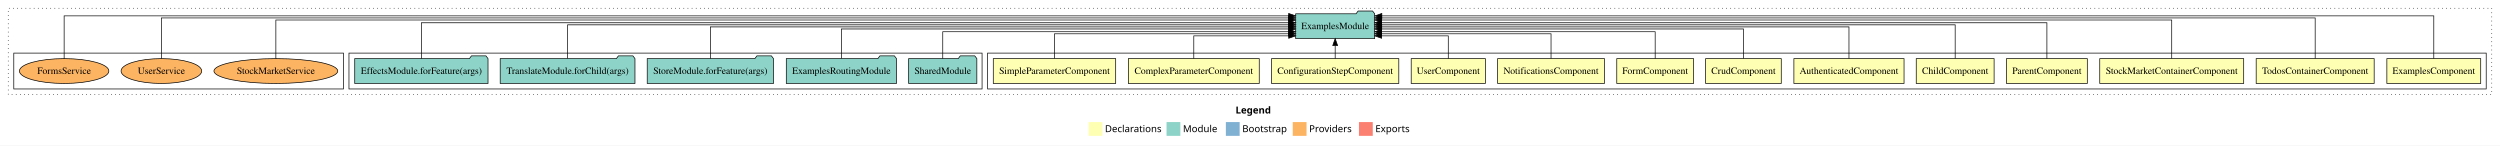
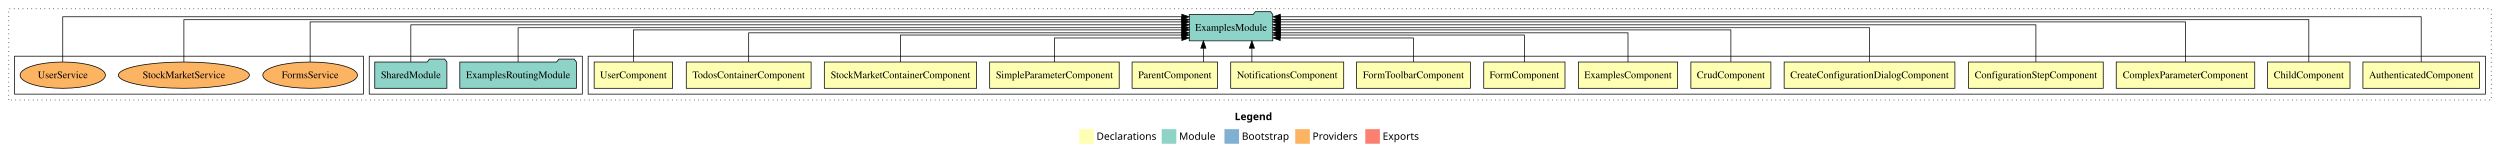
- <svg xmlns="http://www.w3.org/2000/svg" width="3625pt" height="211pt" viewBox="0.00 0.00 3625.00 211.00">
+ <svg xmlns="http://www.w3.org/2000/svg" width="3426pt" height="211pt" viewBox="0.00 0.00 3426.00 211.00">
  <g id="graph0" class="graph" transform="scale(1 1) rotate(0) translate(4 207)">
-     <polygon fill="#ffffff" stroke="transparent" points="-4,4 -4,-207 3621,-207 3621,4 -4,4" />
-     <text text-anchor="start" x="1787.509" y="-42.4" font-family="sans-serif" font-weight="bold" font-size="14.00" fill="#000000">Legend</text>
-     <polygon fill="#ffffb3" stroke="transparent" points="1574.5,-10 1574.5,-30 1594.5,-30 1594.5,-10 1574.5,-10" />
-     <text text-anchor="start" x="1598.129" y="-15.4" font-family="sans-serif" font-size="14.00" fill="#000000">  Declarations</text>
-     <polygon fill="#8dd3c7" stroke="transparent" points="1687.5,-10 1687.5,-30 1707.5,-30 1707.5,-10 1687.5,-10" />
-     <text text-anchor="start" x="1711.225" y="-15.4" font-family="sans-serif" font-size="14.00" fill="#000000">  Module</text>
-     <polygon fill="#80b1d3" stroke="transparent" points="1773.5,-10 1773.5,-30 1793.5,-30 1793.5,-10 1773.5,-10" />
-     <text text-anchor="start" x="1797.281" y="-15.4" font-family="sans-serif" font-size="14.00" fill="#000000">  Bootstrap</text>
-     <polygon fill="#fdb462" stroke="transparent" points="1870.5,-10 1870.5,-30 1890.5,-30 1890.5,-10 1870.5,-10" />
-     <text text-anchor="start" x="1894.173" y="-15.4" font-family="sans-serif" font-size="14.00" fill="#000000">  Providers</text>
-     <polygon fill="#fb8072" stroke="transparent" points="1966.5,-10 1966.5,-30 1986.5,-30 1986.5,-10 1966.5,-10" />
-     <text text-anchor="start" x="1990.226" y="-15.4" font-family="sans-serif" font-size="14.00" fill="#000000">  Exports</text>
+     <polygon fill="#ffffff" stroke="transparent" points="-4,4 -4,-207 3422,-207 3422,4 -4,4" />
+     <text text-anchor="start" x="1688.009" y="-42.4" font-family="sans-serif" font-weight="bold" font-size="14.00" fill="#000000">Legend</text>
+     <polygon fill="#ffffb3" stroke="transparent" points="1475,-10 1475,-30 1495,-30 1495,-10 1475,-10" />
+     <text text-anchor="start" x="1498.629" y="-15.4" font-family="sans-serif" font-size="14.00" fill="#000000">  Declarations</text>
+     <polygon fill="#8dd3c7" stroke="transparent" points="1588,-10 1588,-30 1608,-30 1608,-10 1588,-10" />
+     <text text-anchor="start" x="1611.725" y="-15.4" font-family="sans-serif" font-size="14.00" fill="#000000">  Module</text>
+     <polygon fill="#80b1d3" stroke="transparent" points="1674,-10 1674,-30 1694,-30 1694,-10 1674,-10" />
+     <text text-anchor="start" x="1697.781" y="-15.4" font-family="sans-serif" font-size="14.00" fill="#000000">  Bootstrap</text>
+     <polygon fill="#fdb462" stroke="transparent" points="1771,-10 1771,-30 1791,-30 1791,-10 1771,-10" />
+     <text text-anchor="start" x="1794.673" y="-15.4" font-family="sans-serif" font-size="14.00" fill="#000000">  Providers</text>
+     <polygon fill="#fb8072" stroke="transparent" points="1867,-10 1867,-30 1887,-30 1887,-10 1867,-10" />
+     <text text-anchor="start" x="1890.726" y="-15.4" font-family="sans-serif" font-size="14.00" fill="#000000">  Exports</text>
    <g id="clust1" class="cluster">
-       <polygon fill="none" stroke="#000000" stroke-dasharray="1,5" points="8,-70 8,-195 3609,-195 3609,-70 8,-70" />
+       <polygon fill="none" stroke="#000000" stroke-dasharray="1,5" points="8,-70 8,-195 3410,-195 3410,-70 8,-70" />
    </g>
    <g id="clust2" class="cluster">
-       <polygon fill="none" stroke="#000000" points="1428,-78 1428,-130 3601,-130 3601,-78 1428,-78" />
+       <polygon fill="none" stroke="#000000" points="802,-78 802,-130 3402,-130 3402,-78 802,-78" />
    </g>
-     <g id="clust16" class="cluster">
-       <polygon fill="none" stroke="#000000" points="502,-78 502,-130 1420,-130 1420,-78 502,-78" />
+     <g id="clust18" class="cluster">
+       <polygon fill="none" stroke="#000000" points="502,-78 502,-130 794,-130 794,-78 502,-78" />
    </g>
-     <g id="clust19" class="cluster">
+     <g id="clust21" class="cluster">
      <polygon fill="none" stroke="#000000" points="16,-78 16,-130 494,-130 494,-78 16,-78" />
    </g>
    <g id="node1" class="node">
-       <polygon fill="#ffffb3" stroke="#000000" points="3593.041,-122 3456.959,-122 3456.959,-86 3593.041,-86 3593.041,-122" />
-       <text text-anchor="middle" x="3525" y="-99.8" font-family="Times,serif" font-size="14.00" fill="#000000">ExamplesComponent</text>
+       <polygon fill="#ffffb3" stroke="#000000" points="3393.86,-122 3234.14,-122 3234.14,-86 3393.86,-86 3393.86,-122" />
+       <text text-anchor="middle" x="3314" y="-99.8" font-family="Times,serif" font-size="14.00" fill="#000000">AuthenticatedComponent</text>
+     </g>
+     <g id="node16" class="node">
+       <polygon fill="#8dd3c7" stroke="#000000" points="1740.258,-187 1737.258,-191 1716.258,-191 1713.258,-187 1625.742,-187 1625.742,-151 1740.258,-151 1740.258,-187" />
+       <text text-anchor="middle" x="1683" y="-164.8" font-family="Times,serif" font-size="14.00" fill="#000000">ExamplesModule</text>
+     </g>
+     <g id="edge1" class="edge">
+       <path fill="none" stroke="#000000" d="M3314,-122.153C3314,-145.757 3314,-184 3314,-184 3314,-184 1750.569,-184 1750.569,-184" />
+       <polygon fill="#000000" stroke="#000000" points="1750.569,-180.5 1740.569,-184 1750.569,-187.5 1750.569,-180.5" />
+     </g>
+     <g id="node2" class="node">
+       <polygon fill="#ffffb3" stroke="#000000" points="3216.451,-122 3103.549,-122 3103.549,-86 3216.451,-86 3216.451,-122" />
+       <text text-anchor="middle" x="3160" y="-99.8" font-family="Times,serif" font-size="14.00" fill="#000000">ChildComponent</text>
+     </g>
+     <g id="edge2" class="edge">
+       <path fill="none" stroke="#000000" d="M3160,-122.011C3160,-144.485 3160,-180 3160,-180 3160,-180 1750.447,-180 1750.447,-180" />
+       <polygon fill="#000000" stroke="#000000" points="1750.447,-176.5 1740.447,-180 1750.447,-183.5 1750.447,-176.5" />
+     </g>
+     <g id="node3" class="node">
+       <polygon fill="#ffffb3" stroke="#000000" points="3085.909,-122 2896.091,-122 2896.091,-86 3085.909,-86 3085.909,-122" />
+       <text text-anchor="middle" x="2991" y="-99.8" font-family="Times,serif" font-size="14.00" fill="#000000">ComplexParameterComponent</text>
+     </g>
+     <g id="edge3" class="edge">
+       <path fill="none" stroke="#000000" d="M2991,-122.045C2991,-143.662 2991,-177 2991,-177 2991,-177 1750.467,-177 1750.467,-177" />
+       <polygon fill="#000000" stroke="#000000" points="1750.467,-173.5 1740.467,-177 1750.467,-180.5 1750.467,-173.5" />
+     </g>
+     <g id="node4" class="node">
+       <polygon fill="#ffffb3" stroke="#000000" points="2878.265,-122 2693.735,-122 2693.735,-86 2878.265,-86 2878.265,-122" />
+       <text text-anchor="middle" x="2786" y="-99.8" font-family="Times,serif" font-size="14.00" fill="#000000">ConfigurationStepComponent</text>
+     </g>
+     <g id="edge4" class="edge">
+       <path fill="none" stroke="#000000" d="M2786,-122.129C2786,-142.572 2786,-173 2786,-173 2786,-173 1750.364,-173 1750.364,-173" />
+       <polygon fill="#000000" stroke="#000000" points="1750.364,-169.5 1740.364,-173 1750.364,-176.5 1750.364,-169.5" />
+     </g>
+     <g id="node5" class="node">
+       <polygon fill="#ffffb3" stroke="#000000" points="2675.011,-122 2440.989,-122 2440.989,-86 2675.011,-86 2675.011,-122" />
+       <text text-anchor="middle" x="2558" y="-99.8" font-family="Times,serif" font-size="14.00" fill="#000000">CreateConfigurationDialogComponent</text>
+     </g>
+     <g id="edge5" class="edge">
+       <path fill="none" stroke="#000000" d="M2558,-122.106C2558,-141.339 2558,-169 2558,-169 2558,-169 1750.411,-169 1750.411,-169" />
+       <polygon fill="#000000" stroke="#000000" points="1750.411,-165.5 1740.411,-169 1750.411,-172.5 1750.411,-165.5" />
+     </g>
+     <g id="node6" class="node">
+       <polygon fill="#ffffb3" stroke="#000000" points="2422.83,-122 2313.17,-122 2313.17,-86 2422.83,-86 2422.83,-122" />
+       <text text-anchor="middle" x="2368" y="-99.8" font-family="Times,serif" font-size="14.00" fill="#000000">CrudComponent</text>
+     </g>
+     <g id="edge6" class="edge">
+       <path fill="none" stroke="#000000" d="M2368,-122.267C2368,-140.555 2368,-166 2368,-166 2368,-166 1750.518,-166 1750.518,-166" />
+       <polygon fill="#000000" stroke="#000000" points="1750.518,-162.5 1740.518,-166 1750.518,-169.5 1750.518,-162.5" />
+     </g>
+     <g id="node7" class="node">
+       <polygon fill="#ffffb3" stroke="#000000" points="2295.041,-122 2158.959,-122 2158.959,-86 2295.041,-86 2295.041,-122" />
+       <text text-anchor="middle" x="2227" y="-99.8" font-family="Times,serif" font-size="14.00" fill="#000000">ExamplesComponent</text>
+     </g>
+     <g id="edge7" class="edge">
+       <path fill="none" stroke="#000000" d="M2227,-122.034C2227,-139.06 2227,-162 2227,-162 2227,-162 1750.446,-162 1750.446,-162" />
+       <polygon fill="#000000" stroke="#000000" points="1750.446,-158.5 1740.446,-162 1750.446,-165.5 1750.446,-158.5" />
+     </g>
+     <g id="node8" class="node">
+       <polygon fill="#ffffb3" stroke="#000000" points="2140.667,-122 2029.333,-122 2029.333,-86 2140.667,-86 2140.667,-122" />
+       <text text-anchor="middle" x="2085" y="-99.8" font-family="Times,serif" font-size="14.00" fill="#000000">FormComponent</text>
+     </g>
+     <g id="edge8" class="edge">
+       <path fill="none" stroke="#000000" d="M2085,-122.009C2085,-138.049 2085,-159 2085,-159 2085,-159 1750.597,-159 1750.597,-159" />
+       <polygon fill="#000000" stroke="#000000" points="1750.597,-155.5 1740.597,-159 1750.597,-162.5 1750.597,-155.5" />
+     </g>
+     <g id="node9" class="node">
+       <polygon fill="#ffffb3" stroke="#000000" points="2010.985,-122 1855.015,-122 1855.015,-86 2010.985,-86 2010.985,-122" />
+       <text text-anchor="middle" x="1933" y="-99.8" font-family="Times,serif" font-size="14.00" fill="#000000">FormToolbarComponent</text>
+     </g>
+     <g id="edge9" class="edge">
+       <path fill="none" stroke="#000000" d="M1933,-122.124C1933,-136.783 1933,-155 1933,-155 1933,-155 1750.355,-155 1750.355,-155" />
+       <polygon fill="#000000" stroke="#000000" points="1750.355,-151.5 1740.355,-155 1750.355,-158.5 1750.355,-151.5" />
+     </g>
+     <g id="node10" class="node">
+       <polygon fill="#ffffb3" stroke="#000000" points="1837.427,-122 1682.573,-122 1682.573,-86 1837.427,-86 1837.427,-122" />
+       <text text-anchor="middle" x="1760" y="-99.8" font-family="Times,serif" font-size="14.00" fill="#000000">NotificationsComponent</text>
+     </g>
+     <g id="edge10" class="edge">
+       <path fill="none" stroke="#000000" d="M1711.583,-122.106C1711.583,-122.106 1711.583,-140.991 1711.583,-140.991" />
+       <polygon fill="#000000" stroke="#000000" points="1708.083,-140.991 1711.583,-150.991 1715.083,-140.991 1708.083,-140.991" />
+     </g>
+     <g id="node11" class="node">
+       <polygon fill="#ffffb3" stroke="#000000" points="1664.595,-122 1547.405,-122 1547.405,-86 1664.595,-86 1664.595,-122" />
+       <text text-anchor="middle" x="1606" y="-99.8" font-family="Times,serif" font-size="14.00" fill="#000000">ParentComponent</text>
+     </g>
+     <g id="edge11" class="edge">
+       <path fill="none" stroke="#000000" d="M1645.084,-122.106C1645.084,-122.106 1645.084,-140.991 1645.084,-140.991" />
+       <polygon fill="#000000" stroke="#000000" points="1641.585,-140.991 1645.084,-150.991 1648.585,-140.991 1641.585,-140.991" />
+     </g>
+     <g id="node12" class="node">
+       <polygon fill="#ffffb3" stroke="#000000" points="1529.745,-122 1352.255,-122 1352.255,-86 1529.745,-86 1529.745,-122" />
+       <text text-anchor="middle" x="1441" y="-99.8" font-family="Times,serif" font-size="14.00" fill="#000000">SimpleParameterComponent</text>
+     </g>
+     <g id="edge12" class="edge">
+       <path fill="none" stroke="#000000" d="M1441,-122.124C1441,-136.783 1441,-155 1441,-155 1441,-155 1615.649,-155 1615.649,-155" />
+       <polygon fill="#000000" stroke="#000000" points="1615.649,-158.5 1625.649,-155 1615.649,-151.5 1615.649,-158.5" />
+     </g>
+     <g id="node13" class="node">
+       <polygon fill="#ffffb3" stroke="#000000" points="1334.353,-122 1125.647,-122 1125.647,-86 1334.353,-86 1334.353,-122" />
+       <text text-anchor="middle" x="1230" y="-99.8" font-family="Times,serif" font-size="14.00" fill="#000000">StockMarketContainerComponent</text>
+     </g>
+     <g id="edge13" class="edge">
+       <path fill="none" stroke="#000000" d="M1230,-122.009C1230,-138.049 1230,-159 1230,-159 1230,-159 1615.627,-159 1615.627,-159" />
+       <polygon fill="#000000" stroke="#000000" points="1615.627,-162.5 1625.627,-159 1615.627,-155.5 1615.627,-162.5" />
    </g>
    <g id="node14" class="node">
-       <polygon fill="#8dd3c7" stroke="#000000" points="1989.258,-187 1986.258,-191 1965.258,-191 1962.258,-187 1874.742,-187 1874.742,-151 1989.258,-151 1989.258,-187" />
-       <text text-anchor="middle" x="1932" y="-164.8" font-family="Times,serif" font-size="14.00" fill="#000000">ExamplesModule</text>
+       <polygon fill="#ffffb3" stroke="#000000" points="1107.538,-122 936.462,-122 936.462,-86 1107.538,-86 1107.538,-122" />
+       <text text-anchor="middle" x="1022" y="-99.8" font-family="Times,serif" font-size="14.00" fill="#000000">TodosContainerComponent</text>
    </g>
-     <g id="edge1" class="edge">
-       <path fill="none" stroke="#000000" d="M3525,-122.153C3525,-145.757 3525,-184 3525,-184 3525,-184 1999.637,-184 1999.637,-184" />
-       <polygon fill="#000000" stroke="#000000" points="1999.637,-180.5 1989.637,-184 1999.637,-187.5 1999.637,-180.5" />
-     </g>
-     <g id="node2" class="node">
-       <polygon fill="#ffffb3" stroke="#000000" points="3438.538,-122 3267.462,-122 3267.462,-86 3438.538,-86 3438.538,-122" />
-       <text text-anchor="middle" x="3353" y="-99.8" font-family="Times,serif" font-size="14.00" fill="#000000">TodosContainerComponent</text>
-     </g>
-     <g id="edge2" class="edge">
-       <path fill="none" stroke="#000000" d="M3353,-122.248C3353,-145.018 3353,-181 3353,-181 3353,-181 1999.465,-181 1999.465,-181" />
-       <polygon fill="#000000" stroke="#000000" points="1999.465,-177.5 1989.465,-181 1999.465,-184.5 1999.465,-177.5" />
-     </g>
-     <g id="node3" class="node">
-       <polygon fill="#ffffb3" stroke="#000000" points="3249.353,-122 3040.647,-122 3040.647,-86 3249.353,-86 3249.353,-122" />
-       <text text-anchor="middle" x="3145" y="-99.8" font-family="Times,serif" font-size="14.00" fill="#000000">StockMarketContainerComponent</text>
-     </g>
-     <g id="edge3" class="edge">
-       <path fill="none" stroke="#000000" d="M3145,-122.292C3145,-144.206 3145,-178 3145,-178 3145,-178 1999.283,-178 1999.283,-178" />
-       <polygon fill="#000000" stroke="#000000" points="1999.283,-174.5 1989.283,-178 1999.283,-181.5 1999.283,-174.5" />
-     </g>
-     <g id="node4" class="node">
-       <polygon fill="#ffffb3" stroke="#000000" points="3022.595,-122 2905.405,-122 2905.405,-86 3022.595,-86 3022.595,-122" />
-       <text text-anchor="middle" x="2964" y="-99.8" font-family="Times,serif" font-size="14.00" fill="#000000">ParentComponent</text>
-     </g>
-     <g id="edge4" class="edge">
-       <path fill="none" stroke="#000000" d="M2964,-122.027C2964,-142.767 2964,-174 2964,-174 2964,-174 1999.325,-174 1999.325,-174" />
-       <polygon fill="#000000" stroke="#000000" points="1999.325,-170.5 1989.325,-174 1999.325,-177.5 1999.325,-170.5" />
-     </g>
-     <g id="node5" class="node">
-       <polygon fill="#ffffb3" stroke="#000000" points="2887.451,-122 2774.549,-122 2774.549,-86 2887.451,-86 2887.451,-122" />
-       <text text-anchor="middle" x="2831" y="-99.8" font-family="Times,serif" font-size="14.00" fill="#000000">ChildComponent</text>
-     </g>
-     <g id="edge5" class="edge">
-       <path fill="none" stroke="#000000" d="M2831,-122.308C2831,-142.145 2831,-171 2831,-171 2831,-171 1999.261,-171 1999.261,-171" />
-       <polygon fill="#000000" stroke="#000000" points="1999.261,-167.5 1989.261,-171 1999.261,-174.5 1999.261,-167.5" />
-     </g>
-     <g id="node6" class="node">
-       <polygon fill="#ffffb3" stroke="#000000" points="2756.86,-122 2597.14,-122 2597.14,-86 2756.86,-86 2756.86,-122" />
-       <text text-anchor="middle" x="2677" y="-99.8" font-family="Times,serif" font-size="14.00" fill="#000000">AuthenticatedComponent</text>
-     </g>
-     <g id="edge6" class="edge">
-       <path fill="none" stroke="#000000" d="M2677,-122.169C2677,-141.09 2677,-168 2677,-168 2677,-168 1999.53,-168 1999.53,-168" />
-       <polygon fill="#000000" stroke="#000000" points="1999.53,-164.5 1989.53,-168 1999.53,-171.5 1999.53,-164.5" />
-     </g>
-     <g id="node7" class="node">
-       <polygon fill="#ffffb3" stroke="#000000" points="2578.83,-122 2469.17,-122 2469.17,-86 2578.83,-86 2578.83,-122" />
-       <text text-anchor="middle" x="2524" y="-99.8" font-family="Times,serif" font-size="14.00" fill="#000000">CrudComponent</text>
-     </g>
-     <g id="edge7" class="edge">
-       <path fill="none" stroke="#000000" d="M2524,-122.302C2524,-140.27 2524,-165 2524,-165 2524,-165 1999.301,-165 1999.301,-165" />
-       <polygon fill="#000000" stroke="#000000" points="1999.301,-161.5 1989.301,-165 1999.301,-168.5 1999.301,-161.5" />
-     </g>
-     <g id="node8" class="node">
-       <polygon fill="#ffffb3" stroke="#000000" points="2451.667,-122 2340.333,-122 2340.333,-86 2451.667,-86 2451.667,-122" />
-       <text text-anchor="middle" x="2396" y="-99.8" font-family="Times,serif" font-size="14.00" fill="#000000">FormComponent</text>
-     </g>
-     <g id="edge8" class="edge">
-       <path fill="none" stroke="#000000" d="M2396,-122.035C2396,-138.734 2396,-161 2396,-161 2396,-161 1999.361,-161 1999.361,-161" />
-       <polygon fill="#000000" stroke="#000000" points="1999.361,-157.5 1989.361,-161 1999.361,-164.5 1999.361,-157.5" />
-     </g>
-     <g id="node9" class="node">
-       <polygon fill="#ffffb3" stroke="#000000" points="2322.427,-122 2167.573,-122 2167.573,-86 2322.427,-86 2322.427,-122" />
-       <text text-anchor="middle" x="2245" y="-99.8" font-family="Times,serif" font-size="14.00" fill="#000000">NotificationsComponent</text>
-     </g>
-     <g id="edge9" class="edge">
-       <path fill="none" stroke="#000000" d="M2245,-122.282C2245,-137.948 2245,-158 2245,-158 2245,-158 1999.409,-158 1999.409,-158" />
-       <polygon fill="#000000" stroke="#000000" points="1999.409,-154.5 1989.409,-158 1999.409,-161.5 1999.409,-154.5" />
-     </g>
-     <g id="node10" class="node">
-       <polygon fill="#ffffb3" stroke="#000000" points="2149.759,-122 2042.241,-122 2042.241,-86 2149.759,-86 2149.759,-122" />
-       <text text-anchor="middle" x="2096" y="-99.8" font-family="Times,serif" font-size="14.00" fill="#000000">UserComponent</text>
-     </g>
-     <g id="edge10" class="edge">
-       <path fill="none" stroke="#000000" d="M2096,-122.124C2096,-136.783 2096,-155 2096,-155 2096,-155 1999.359,-155 1999.359,-155" />
-       <polygon fill="#000000" stroke="#000000" points="1999.359,-151.5 1989.359,-155 1999.359,-158.5 1999.359,-151.5" />
-     </g>
-     <g id="node11" class="node">
-       <polygon fill="#ffffb3" stroke="#000000" points="2024.265,-122 1839.735,-122 1839.735,-86 2024.265,-86 2024.265,-122" />
-       <text text-anchor="middle" x="1932" y="-99.8" font-family="Times,serif" font-size="14.00" fill="#000000">ConfigurationStepComponent</text>
-     </g>
-     <g id="edge11" class="edge">
-       <path fill="none" stroke="#000000" d="M1932,-122.106C1932,-122.106 1932,-140.991 1932,-140.991" />
-       <polygon fill="#000000" stroke="#000000" points="1928.5,-140.991 1932,-150.991 1935.5,-140.991 1928.5,-140.991" />
-     </g>
-     <g id="node12" class="node">
-       <polygon fill="#ffffb3" stroke="#000000" points="1821.909,-122 1632.091,-122 1632.091,-86 1821.909,-86 1821.909,-122" />
-       <text text-anchor="middle" x="1727" y="-99.8" font-family="Times,serif" font-size="14.00" fill="#000000">ComplexParameterComponent</text>
-     </g>
-     <g id="edge12" class="edge">
-       <path fill="none" stroke="#000000" d="M1727,-122.124C1727,-136.783 1727,-155 1727,-155 1727,-155 1864.623,-155 1864.623,-155" />
-       <polygon fill="#000000" stroke="#000000" points="1864.623,-158.5 1874.623,-155 1864.623,-151.5 1864.623,-158.5" />
-     </g>
-     <g id="node13" class="node">
-       <polygon fill="#ffffb3" stroke="#000000" points="1613.745,-122 1436.255,-122 1436.255,-86 1613.745,-86 1613.745,-122" />
-       <text text-anchor="middle" x="1525" y="-99.8" font-family="Times,serif" font-size="14.00" fill="#000000">SimpleParameterComponent</text>
-     </g>
-     <g id="edge13" class="edge">
-       <path fill="none" stroke="#000000" d="M1525,-122.282C1525,-137.948 1525,-158 1525,-158 1525,-158 1864.55,-158 1864.55,-158" />
-       <polygon fill="#000000" stroke="#000000" points="1864.55,-161.5 1874.55,-158 1864.55,-154.5 1864.55,-161.5" />
+     <g id="edge14" class="edge">
+       <path fill="none" stroke="#000000" d="M1022,-122.034C1022,-139.06 1022,-162 1022,-162 1022,-162 1615.497,-162 1615.497,-162" />
+       <polygon fill="#000000" stroke="#000000" points="1615.497,-165.5 1625.497,-162 1615.497,-158.5 1615.497,-165.5" />
    </g>
    <g id="node15" class="node">
-       <polygon fill="#8dd3c7" stroke="#000000" points="1412.423,-122 1409.423,-126 1388.423,-126 1385.423,-122 1313.577,-122 1313.577,-86 1412.423,-86 1412.423,-122" />
-       <text text-anchor="middle" x="1363" y="-99.8" font-family="Times,serif" font-size="14.00" fill="#000000">SharedModule</text>
-     </g>
-     <g id="edge14" class="edge">
-       <path fill="none" stroke="#000000" d="M1363,-122.035C1363,-138.734 1363,-161 1363,-161 1363,-161 1864.574,-161 1864.574,-161" />
-       <polygon fill="#000000" stroke="#000000" points="1864.574,-164.5 1874.574,-161 1864.574,-157.5 1864.574,-164.5" />
-     </g>
-     <g id="node16" class="node">
-       <polygon fill="#8dd3c7" stroke="#000000" points="1295.875,-122 1292.875,-126 1271.875,-126 1268.875,-122 1136.125,-122 1136.125,-86 1295.875,-86 1295.875,-122" />
-       <text text-anchor="middle" x="1216" y="-99.8" font-family="Times,serif" font-size="14.00" fill="#000000">ExamplesRoutingModule</text>
+       <polygon fill="#ffffb3" stroke="#000000" points="917.759,-122 810.241,-122 810.241,-86 917.759,-86 917.759,-122" />
+       <text text-anchor="middle" x="864" y="-99.8" font-family="Times,serif" font-size="14.00" fill="#000000">UserComponent</text>
    </g>
    <g id="edge15" class="edge">
-       <path fill="none" stroke="#000000" d="M1216,-122.302C1216,-140.27 1216,-165 1216,-165 1216,-165 1864.617,-165 1864.617,-165" />
-       <polygon fill="#000000" stroke="#000000" points="1864.617,-168.5 1874.617,-165 1864.617,-161.5 1864.617,-168.5" />
+       <path fill="none" stroke="#000000" d="M864,-122.267C864,-140.555 864,-166 864,-166 864,-166 1615.735,-166 1615.735,-166" />
+       <polygon fill="#000000" stroke="#000000" points="1615.735,-169.5 1625.735,-166 1615.735,-162.5 1615.735,-169.5" />
    </g>
    <g id="node17" class="node">
-       <polygon fill="#8dd3c7" stroke="#000000" points="1117.539,-122 1114.539,-126 1093.539,-126 1090.539,-122 934.461,-122 934.461,-86 1117.539,-86 1117.539,-122" />
-       <text text-anchor="middle" x="1026" y="-99.8" font-family="Times,serif" font-size="14.00" fill="#000000">StoreModule.forFeature(args)</text>
+       <polygon fill="#8dd3c7" stroke="#000000" points="785.875,-122 782.875,-126 761.875,-126 758.875,-122 626.125,-122 626.125,-86 785.875,-86 785.875,-122" />
+       <text text-anchor="middle" x="706" y="-99.8" font-family="Times,serif" font-size="14.00" fill="#000000">ExamplesRoutingModule</text>
    </g>
    <g id="edge16" class="edge">
-       <path fill="none" stroke="#000000" d="M1026,-122.169C1026,-141.09 1026,-168 1026,-168 1026,-168 1864.638,-168 1864.638,-168" />
-       <polygon fill="#000000" stroke="#000000" points="1864.638,-171.5 1874.638,-168 1864.638,-164.5 1864.638,-171.5" />
+       <path fill="none" stroke="#000000" d="M706,-122.106C706,-141.339 706,-169 706,-169 706,-169 1615.532,-169 1615.532,-169" />
+       <polygon fill="#000000" stroke="#000000" points="1615.532,-172.5 1625.532,-169 1615.532,-165.5 1615.532,-172.5" />
    </g>
    <g id="node18" class="node">
-       <polygon fill="#8dd3c7" stroke="#000000" points="916.713,-122 913.713,-126 892.713,-126 889.713,-122 721.287,-122 721.287,-86 916.713,-86 916.713,-122" />
-       <text text-anchor="middle" x="819" y="-99.8" font-family="Times,serif" font-size="14.00" fill="#000000">TranslateModule.forChild(args)</text>
+       <polygon fill="#8dd3c7" stroke="#000000" points="608.423,-122 605.423,-126 584.423,-126 581.423,-122 509.577,-122 509.577,-86 608.423,-86 608.423,-122" />
+       <text text-anchor="middle" x="559" y="-99.8" font-family="Times,serif" font-size="14.00" fill="#000000">SharedModule</text>
    </g>
    <g id="edge17" class="edge">
-       <path fill="none" stroke="#000000" d="M819,-122.308C819,-142.145 819,-171 819,-171 819,-171 1864.504,-171 1864.504,-171" />
-       <polygon fill="#000000" stroke="#000000" points="1864.504,-174.5 1874.504,-171 1864.504,-167.5 1864.504,-174.5" />
+       <path fill="none" stroke="#000000" d="M559,-122.129C559,-142.572 559,-173 559,-173 559,-173 1615.715,-173 1615.715,-173" />
+       <polygon fill="#000000" stroke="#000000" points="1615.715,-176.5 1625.715,-173 1615.715,-169.5 1615.715,-176.5" />
    </g>
    <g id="node19" class="node">
-       <polygon fill="#8dd3c7" stroke="#000000" points="703.628,-122 700.628,-126 679.628,-126 676.628,-122 510.372,-122 510.372,-86 703.628,-86 703.628,-122" />
-       <text text-anchor="middle" x="607" y="-99.8" font-family="Times,serif" font-size="14.00" fill="#000000">EffectsModule.forFeature(args)</text>
+       <ellipse fill="#fdb462" stroke="#000000" cx="421" cy="-104" rx="64.843" ry="18" />
+       <text text-anchor="middle" x="421" y="-99.8" font-family="Times,serif" font-size="14.00" fill="#000000">FormsService</text>
    </g>
    <g id="edge18" class="edge">
-       <path fill="none" stroke="#000000" d="M607,-122.027C607,-142.767 607,-174 607,-174 607,-174 1864.641,-174 1864.641,-174" />
-       <polygon fill="#000000" stroke="#000000" points="1864.641,-177.5 1874.641,-174 1864.641,-170.5 1864.641,-177.5" />
+       <path fill="none" stroke="#000000" d="M421,-122.045C421,-143.662 421,-177 421,-177 421,-177 1615.495,-177 1615.495,-177" />
+       <polygon fill="#000000" stroke="#000000" points="1615.495,-180.5 1625.495,-177 1615.495,-173.5 1615.495,-180.5" />
    </g>
    <g id="node20" class="node">
-       <ellipse fill="#fdb462" stroke="#000000" cx="396" cy="-104" rx="89.744" ry="18" />
-       <text text-anchor="middle" x="396" y="-99.8" font-family="Times,serif" font-size="14.00" fill="#000000">StockMarketService</text>
+       <ellipse fill="#fdb462" stroke="#000000" cx="248" cy="-104" rx="89.744" ry="18" />
+       <text text-anchor="middle" x="248" y="-99.8" font-family="Times,serif" font-size="14.00" fill="#000000">StockMarketService</text>
    </g>
    <g id="edge19" class="edge">
-       <path fill="none" stroke="#000000" d="M396,-122.292C396,-144.206 396,-178 396,-178 396,-178 1864.59,-178 1864.59,-178" />
-       <polygon fill="#000000" stroke="#000000" points="1864.59,-181.5 1874.59,-178 1864.59,-174.5 1864.59,-181.5" />
+       <path fill="none" stroke="#000000" d="M248,-122.011C248,-144.485 248,-180 248,-180 248,-180 1615.416,-180 1615.416,-180" />
+       <polygon fill="#000000" stroke="#000000" points="1615.416,-183.5 1625.416,-180 1615.416,-176.5 1615.416,-183.5" />
    </g>
    <g id="node21" class="node">
-       <ellipse fill="#fdb462" stroke="#000000" cx="230" cy="-104" rx="58.441" ry="18" />
-       <text text-anchor="middle" x="230" y="-99.8" font-family="Times,serif" font-size="14.00" fill="#000000">UserService</text>
+       <ellipse fill="#fdb462" stroke="#000000" cx="82" cy="-104" rx="58.441" ry="18" />
+       <text text-anchor="middle" x="82" y="-99.8" font-family="Times,serif" font-size="14.00" fill="#000000">UserService</text>
    </g>
    <g id="edge20" class="edge">
-       <path fill="none" stroke="#000000" d="M230,-122.248C230,-145.018 230,-181 230,-181 230,-181 1864.396,-181 1864.396,-181" />
-       <polygon fill="#000000" stroke="#000000" points="1864.396,-184.5 1874.396,-181 1864.396,-177.5 1864.396,-184.5" />
-     </g>
-     <g id="node22" class="node">
-       <ellipse fill="#fdb462" stroke="#000000" cx="89" cy="-104" rx="64.843" ry="18" />
-       <text text-anchor="middle" x="89" y="-99.8" font-family="Times,serif" font-size="14.00" fill="#000000">FormsService</text>
-     </g>
-     <g id="edge21" class="edge">
-       <path fill="none" stroke="#000000" d="M89,-122.153C89,-145.757 89,-184 89,-184 89,-184 1864.567,-184 1864.567,-184" />
-       <polygon fill="#000000" stroke="#000000" points="1864.567,-187.5 1874.567,-184 1864.567,-180.5 1864.567,-187.5" />
+       <path fill="none" stroke="#000000" d="M82,-122.153C82,-145.757 82,-184 82,-184 82,-184 1615.547,-184 1615.547,-184" />
+       <polygon fill="#000000" stroke="#000000" points="1615.548,-187.5 1625.547,-184 1615.547,-180.5 1615.548,-187.5" />
    </g>
  </g>
</svg>
